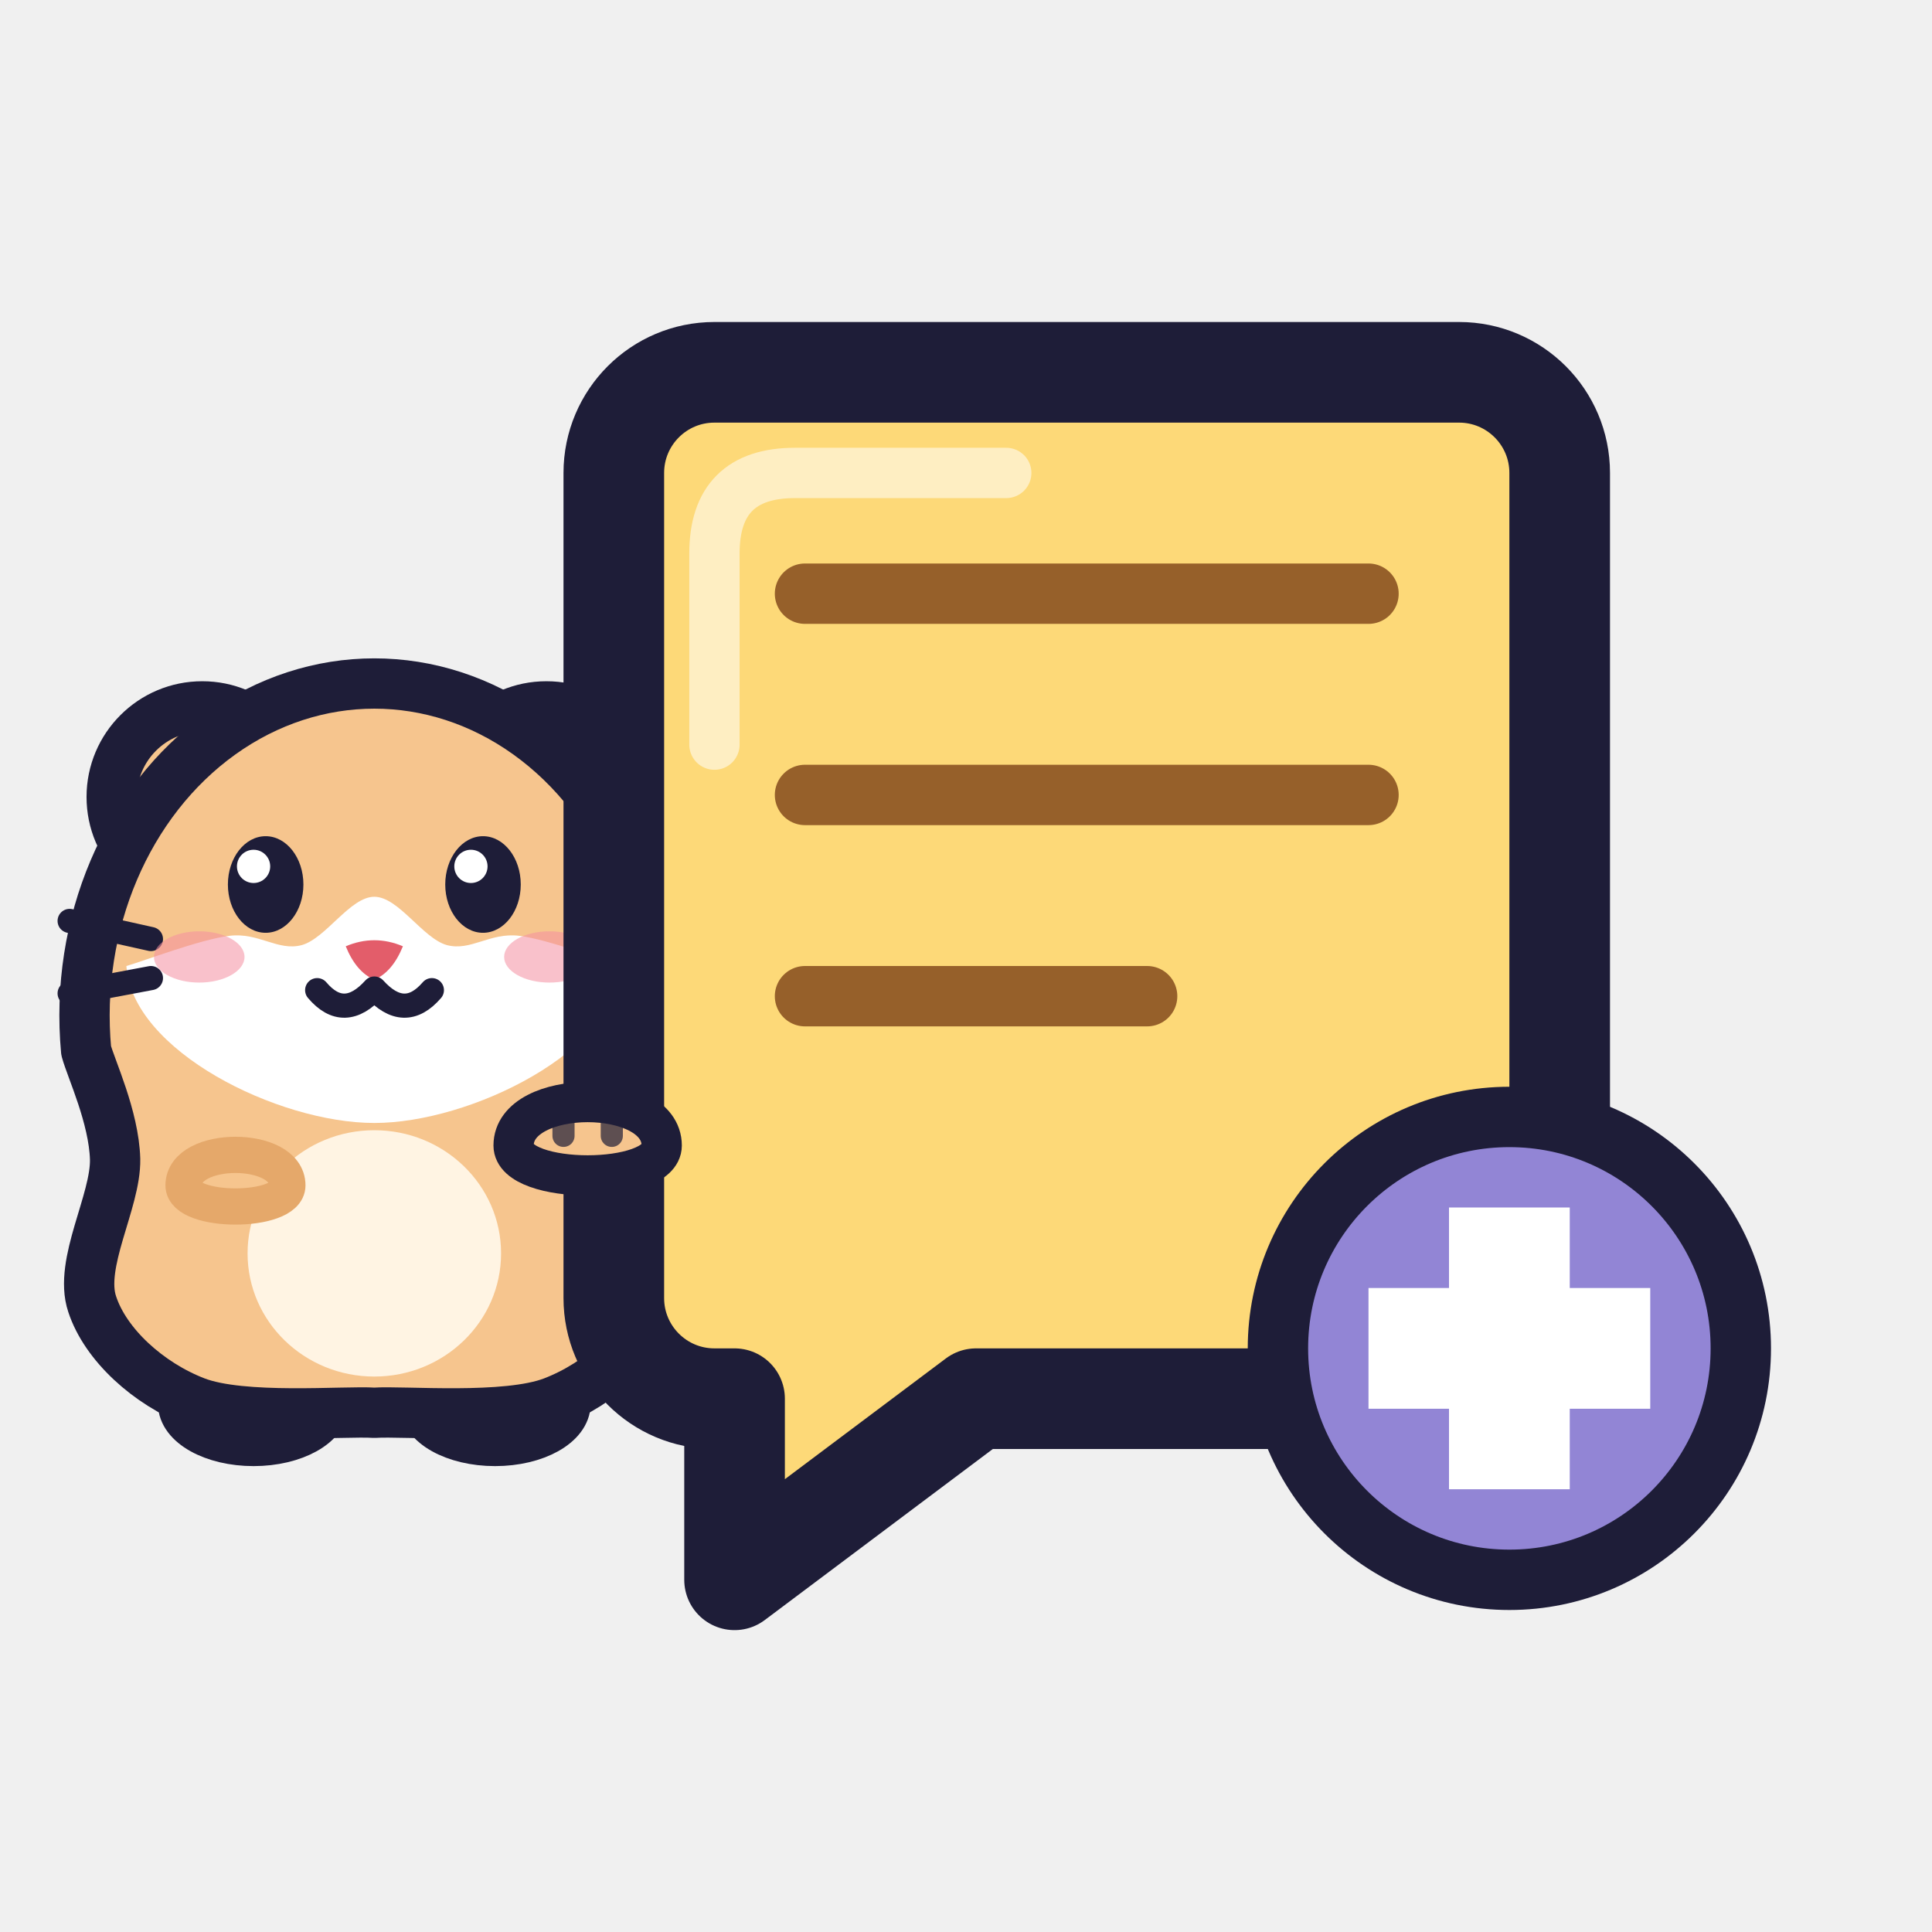
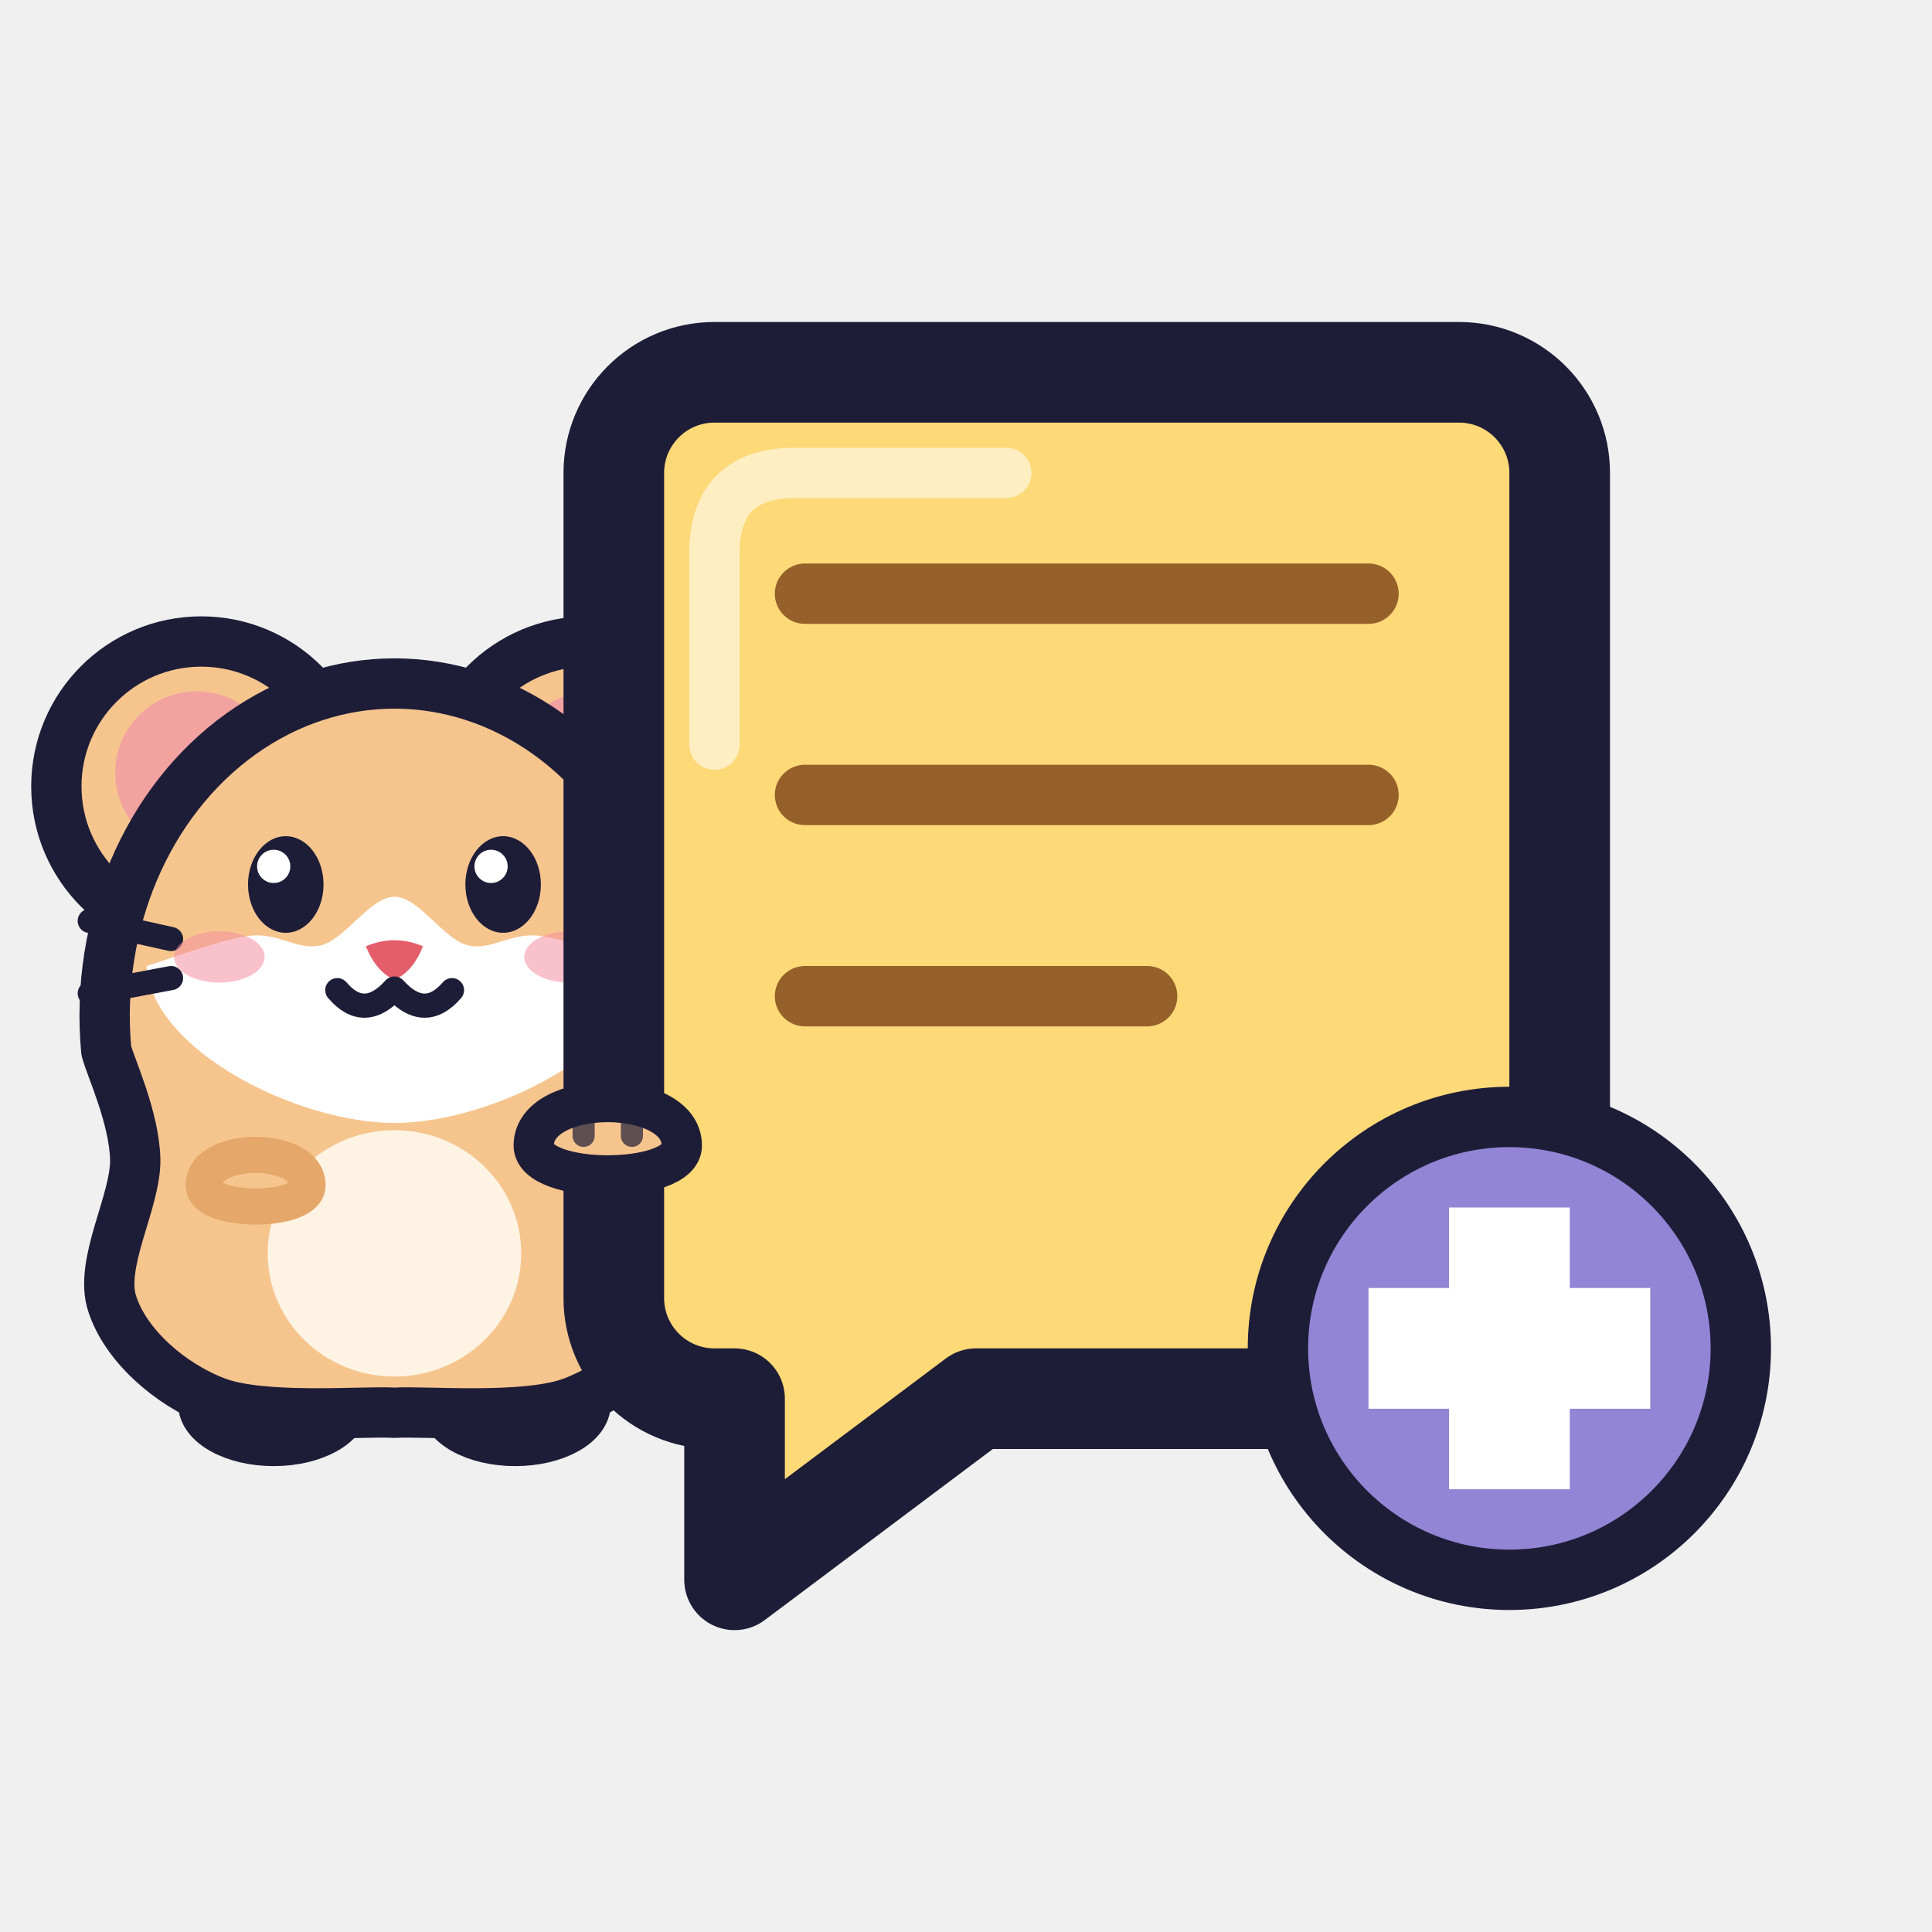
<svg xmlns="http://www.w3.org/2000/svg" width="48" height="48" viewBox="0 0 48 48">
  <g id="hamster">
-     <ellipse id="hb_foot0" cx="6.3" cy="34.875" rx="1.875" ry="1.05" fill="#F6C58E" stroke="#1E1D38" stroke-width="1" />
-     <ellipse id="hb_foot1" cx="12.3" cy="34.875" rx="1.875" ry="1.05" fill="#F6C58E" stroke="#1E1D38" stroke-width="1" />
-     <circle id="hb_ear0" cx="5.025" cy="19.8" r="2.25" fill="#F6C58E" stroke="#1E1D38" stroke-width="1.25" />
-     <circle id="hb_ear0_in" cx="5.438" cy="20.1" r="1.163" fill="#F2A3A0" />
-     <circle id="hb_ear1" cx="13.575" cy="19.8" r="2.25" fill="#F6C58E" stroke="#1E1D38" stroke-width="1.25" />
-     <circle id="hb_ear1_in" cx="13.163" cy="20.1" r="1.163" fill="#F2A3A0" />
-     <path id="hb_body" d="M2.14 26.1A7.2 8.25 0 1 1 16.46 26.1C16.34 26.55 15.77 27.75 15.74 28.8C15.72 29.85 16.65 31.39 16.31 32.4C15.98 33.41 14.91 34.38 13.74 34.83C12.57 35.28 10.04 35.05 9.3 35.1C8.56 35.05 6.03 35.28 4.86 34.83C3.69 34.38 2.62 33.41 2.29 32.4C1.95 31.39 2.88 29.85 2.86 28.8C2.83 27.75 2.26 26.55 2.14 26.1Z" fill="#F6C58E" stroke="#1E1D38" stroke-width="1.25" stroke-linejoin="round" />
-     <ellipse id="hb_belly" cx="9.3" cy="31.14" rx="3.149" ry="3.06" fill="#FFF4E3" />
-     <path id="hb_muzzle" d="M3.14 24C3.56 23.88 4.97 23.34 5.7 23.25C6.43 23.16 6.9 23.64 7.5 23.48C8.1 23.31 8.7 22.28 9.3 22.28C9.9 22.28 10.5 23.31 11.1 23.48C11.7 23.64 12.17 23.16 12.9 23.25C13.63 23.34 15.04 23.88 15.46 24C15.33 26.1 11.7 27.9 9.3 27.9C6.9 27.9 3.27 26.1 3.14 24Z" fill="#FFFFFF" />
-     <ellipse id="hb_eye0" cx="6.6" cy="21.975" rx="0.938" ry="1.2" fill="#1E1D38" />
-     <circle id="hb_eye0_hl" cx="6.3" cy="21.525" r="0.413" fill="#FFFFFF" />
-     <ellipse id="hb_eye1" cx="12" cy="21.975" rx="0.938" ry="1.2" fill="#1E1D38" />
-     <circle id="hb_eye1_hl" cx="11.7" cy="21.525" r="0.413" fill="#FFFFFF" />
-     <path id="hb_nose" d="M8.59 23.51Q9.3 23.21 10.01 23.51Q9.75 24.15 9.3 24.34Q8.85 24.15 8.59 23.51Z" fill="#E35D6A" />
-     <path id="hb_mouth" d="M7.88 24.6Q8.55 25.39 9.3 24.56Q10.05 25.39 10.73 24.6" fill="none" stroke="#1E1D38" stroke-width="0.6" stroke-linecap="round" stroke-linejoin="round" />
-     <path id="hb_whisker_l0" d="M3.75 23.33L1.73 22.88" fill="none" stroke="#1E1D38" stroke-width="0.6" stroke-linecap="round" />
-     <path id="hb_whisker_r0" d="M14.85 23.33L16.88 22.88" fill="none" stroke="#1E1D38" stroke-width="0.6" stroke-linecap="round" />
-     <path id="hb_whisker_l1" d="M3.75 24.3L1.73 24.68" fill="none" stroke="#1E1D38" stroke-width="0.6" stroke-linecap="round" />
-     <path id="hb_whisker_r1" d="M14.85 24.3L16.88 24.68" fill="none" stroke="#1E1D38" stroke-width="0.6" stroke-linecap="round" />
-     <ellipse id="hb_blush0" cx="4.95" cy="23.775" rx="1.125" ry="0.637" fill="#F48FA0" fill-opacity="0.55" />
-     <ellipse id="hb_blush1" cx="13.65" cy="23.775" rx="1.125" ry="0.637" fill="#F48FA0" fill-opacity="0.55" />
-     <path id="hb_arms" d="M4.56 29.45C4.56 28.44 7.14 28.44 7.14 29.45C7.14 30.15 4.56 30.15 4.56 29.45Z" fill="#F6C58E" stroke="#E5A86A" stroke-width="0.9" stroke-linejoin="round" />
+     <ellipse id="hb_foot0" cx="6.8" cy="34.875" rx="1.875" ry="1.05" fill="#F6C58E" stroke="#1E1D38" stroke-width="1" />
+     <ellipse id="hb_foot1" cx="12.8" cy="34.875" rx="1.875" ry="1.05" fill="#F6C58E" stroke="#1E1D38" stroke-width="1" />
+     <circle id="hb_ear0" cx="5" cy="19.538" r="3.6" fill="#F6C58E" stroke="#1E1D38" stroke-width="1.25" />
+     <circle id="hb_ear0_in" cx="4.888" cy="19.2" r="2.025" fill="#F2A3A0" />
+     <circle id="hb_ear1" cx="14.6" cy="19.538" r="3.6" fill="#F6C58E" stroke="#1E1D38" stroke-width="1.25" />
+     <circle id="hb_ear1_in" cx="14.713" cy="19.2" r="2.025" fill="#F2A3A0" />
+     <path id="hb_body" d="M2.64 26.1A7.2 8.25 0 1 1 16.96 26.1C16.84 26.55 16.27 27.75 16.24 28.8C16.22 29.85 17.15 31.39 16.81 32.4C16.48 33.41 15.41 34.38 14.24 34.83C13.07 35.28 10.54 35.05 9.8 35.1C9.06 35.05 6.53 35.28 5.36 34.83C4.19 34.38 3.12 33.41 2.79 32.4C2.45 31.39 3.38 29.85 3.36 28.8C3.33 27.75 2.76 26.55 2.64 26.1Z" fill="#F6C58E" stroke="#1E1D38" stroke-width="1.25" stroke-linejoin="round" />
+     <ellipse id="hb_belly" cx="9.8" cy="31.14" rx="3.149" ry="3.06" fill="#FFF4E3" />
+     <path id="hb_muzzle" d="M3.64 24C4.06 23.88 5.47 23.34 6.2 23.25C6.93 23.16 7.4 23.64 8 23.48C8.6 23.31 9.2 22.28 9.8 22.28C10.4 22.28 11 23.31 11.6 23.48C12.2 23.64 12.67 23.16 13.4 23.25C14.13 23.34 15.54 23.88 15.96 24C15.83 26.1 12.2 27.9 9.8 27.9C7.4 27.9 3.77 26.1 3.64 24Z" fill="#FFFFFF" />
+     <ellipse id="hb_eye0" cx="7.1" cy="21.975" rx="0.938" ry="1.2" fill="#1E1D38" />
+     <circle id="hb_eye0_hl" cx="6.8" cy="21.525" r="0.413" fill="#FFFFFF" />
+     <ellipse id="hb_eye1" cx="12.5" cy="21.975" rx="0.938" ry="1.2" fill="#1E1D38" />
+     <circle id="hb_eye1_hl" cx="12.2" cy="21.525" r="0.413" fill="#FFFFFF" />
+     <path id="hb_nose" d="M9.09 23.51Q9.8 23.21 10.51 23.51Q10.25 24.15 9.8 24.34Q9.35 24.15 9.09 23.51Z" fill="#E35D6A" />
+     <path id="hb_mouth" d="M8.38 24.6Q9.05 25.39 9.8 24.56Q10.55 25.39 11.23 24.6" fill="none" stroke="#1E1D38" stroke-width="0.6" stroke-linecap="round" stroke-linejoin="round" />
+     <path id="hb_whisker_l0" d="M4.25 23.33L2.23 22.88" fill="none" stroke="#1E1D38" stroke-width="0.6" stroke-linecap="round" />
+     <path id="hb_whisker_r0" d="M15.35 23.33L17.38 22.88" fill="none" stroke="#1E1D38" stroke-width="0.6" stroke-linecap="round" />
+     <path id="hb_whisker_l1" d="M4.25 24.3L2.23 24.68" fill="none" stroke="#1E1D38" stroke-width="0.6" stroke-linecap="round" />
+     <path id="hb_whisker_r1" d="M15.35 24.3L17.38 24.68" fill="none" stroke="#1E1D38" stroke-width="0.6" stroke-linecap="round" />
+     <ellipse id="hb_blush0" cx="5.45" cy="23.775" rx="1.125" ry="0.637" fill="#F48FA0" fill-opacity="0.55" />
+     <ellipse id="hb_blush1" cx="14.15" cy="23.775" rx="1.125" ry="0.637" fill="#F48FA0" fill-opacity="0.55" />
+     <path id="hb_arms" d="M5.06 29.45C5.06 28.44 7.64 28.44 7.64 29.45C7.64 30.15 5.06 30.15 5.06 29.45Z" fill="#F6C58E" stroke="#E5A86A" stroke-width="0.9" stroke-linejoin="round" />
  </g>
  <g id="object">
    <path id="bubble" d="M17.75 9.25H36.25A2.5 2.5 0 0 1 38.75 11.75V32.25A2.5 2.5 0 0 1 36.25 34.75H24.25L18.25 39.25V34.75H17.75A2.5 2.5 0 0 1 15.25 32.25V11.75A2.5 2.5 0 0 1 17.75 9.25Z" fill="#FDD978" stroke="#1E1D38" stroke-width="2.5" stroke-linejoin="round" />
  </g>
  <g id="object_fx">
    <path id="text0" d="M20 14.75H34" fill="none" stroke="#96602A" stroke-width="1.5" stroke-linecap="round" />
    <path id="text1" d="M20 19.75H34" fill="none" stroke="#96602A" stroke-width="1.5" stroke-linecap="round" />
    <path id="text2" d="M20 24.75H28.5" fill="none" stroke="#96602A" stroke-width="1.5" stroke-linecap="round" />
  </g>
  <g id="front">
-     <path id="hp_pads" d="M12.76 28.46C12.76 27.02 16.44 27.02 16.44 28.46C16.44 29.45 12.76 29.45 12.76 28.46Z" fill="#F6C58E" stroke="#1E1D38" stroke-width="1" stroke-linejoin="round" />
-     <path id="hp_toes" d="M14 27.58V28.22M15.2 27.58V28.22" fill="none" stroke="#1E1D38" stroke-width="0.55" stroke-opacity="0.7" stroke-linecap="round" />
+     <path id="hp_pads" d="M13.26 28.46C13.26 27.02 16.94 27.02 16.94 28.46C16.94 29.45 13.26 29.45 13.26 28.46Z" fill="#F6C58E" stroke="#1E1D38" stroke-width="1" stroke-linejoin="round" />
+     <path id="hp_toes" d="M14.5 27.58V28.22M15.7 27.58V28.22" fill="none" stroke="#1E1D38" stroke-width="0.55" stroke-opacity="0.7" stroke-linecap="round" />
  </g>
  <g id="badge">
    <circle id="badge_disc" cx="37.5" cy="33.5" r="5.75" fill="#9285D5" stroke="#1E1D38" stroke-width="1.5" />
    <path id="badge_plus" d="M36 30L39 30L39 32L41 32L41 35L39 35L39 37L36 37L36 35L34 35L34 32L36 32Z" fill="#FFFFFF" />
  </g>
  <g id="glint">
    <path id="bubble_gloss" d="M17.75 18.5V13.75Q17.75 11.75 19.75 11.75H25" fill="none" stroke="#FFFFFF" stroke-width="1.25" stroke-opacity="0.55" stroke-linecap="round" />
  </g>
</svg>
